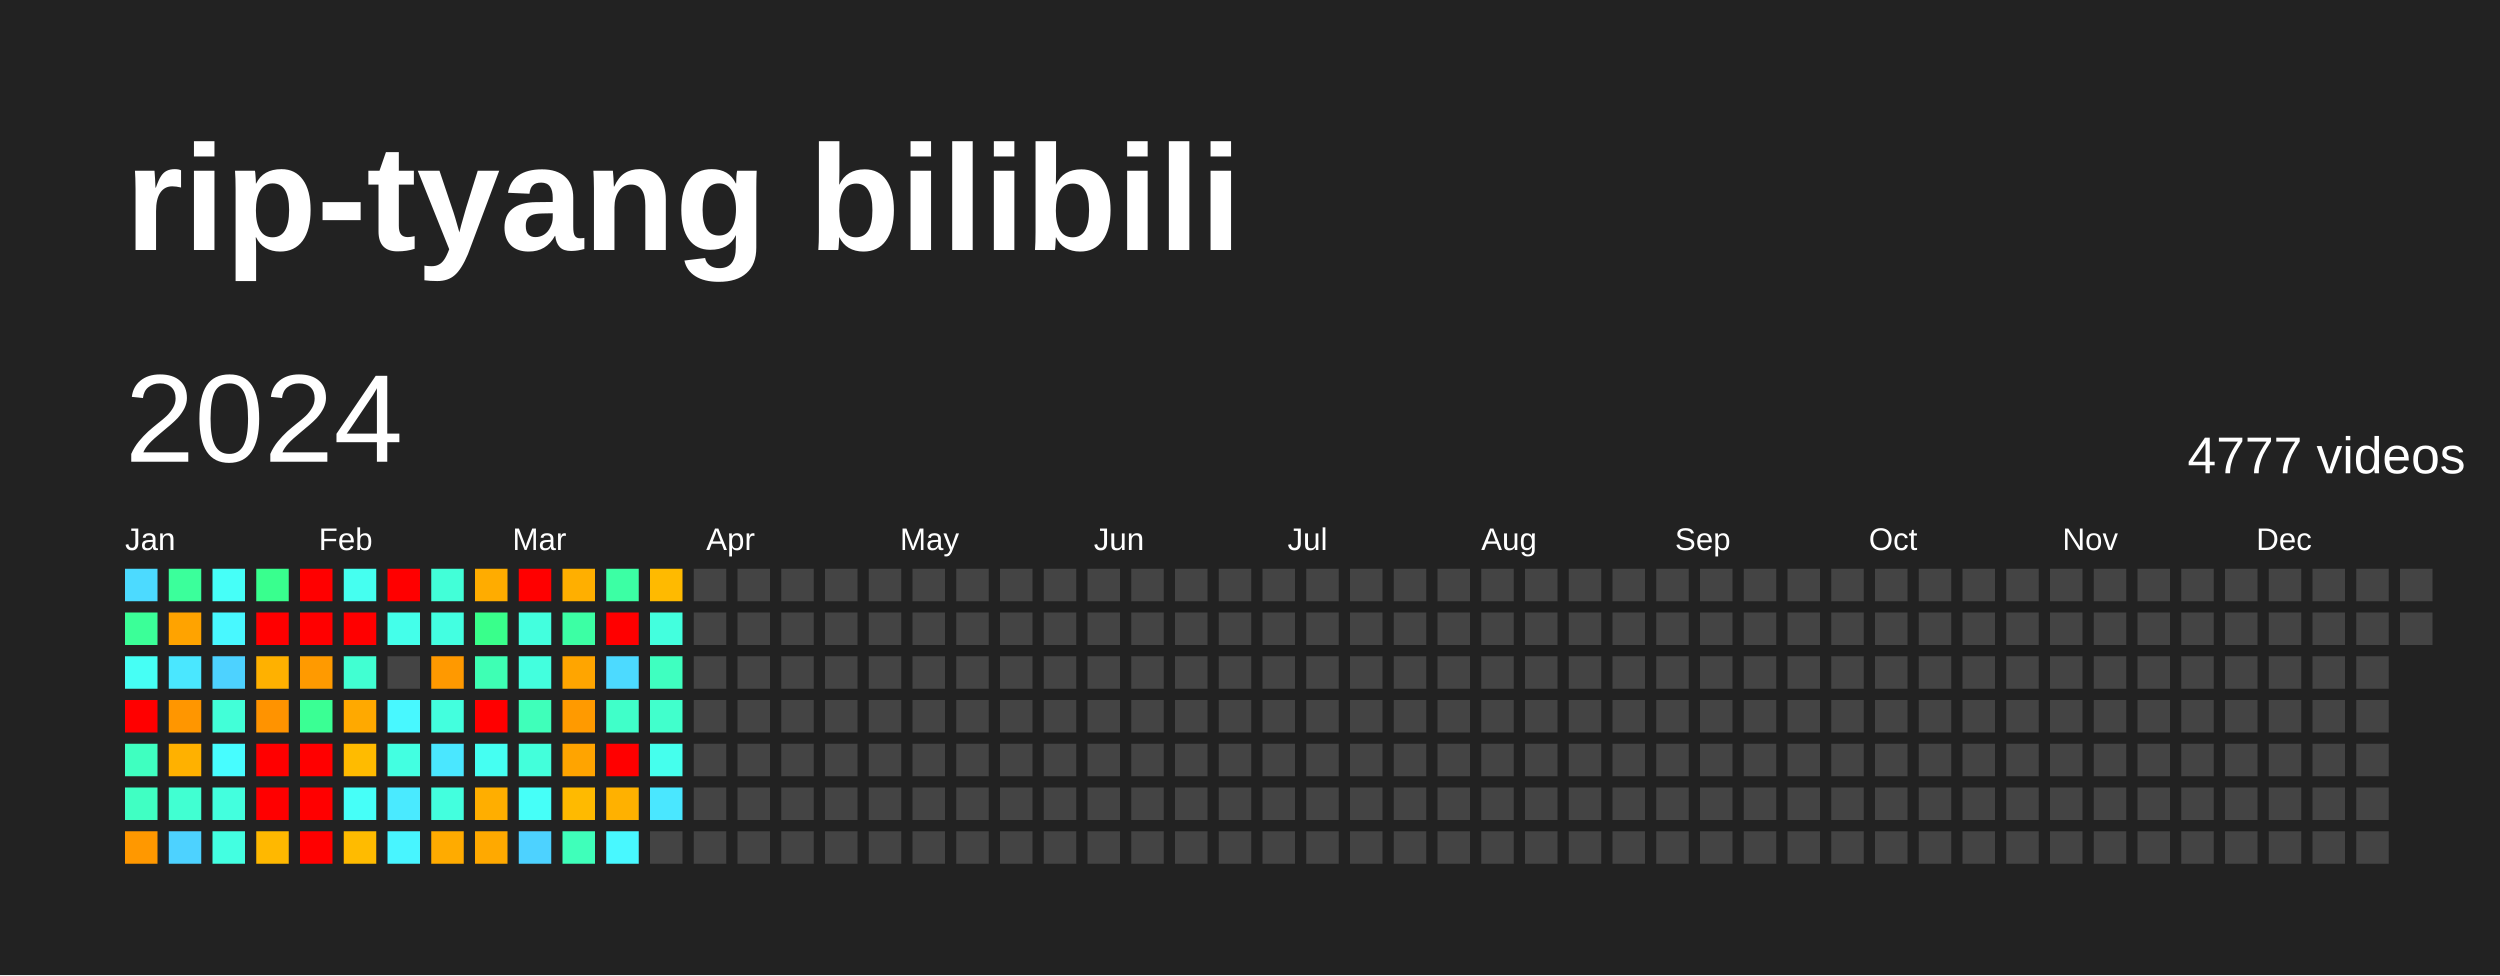
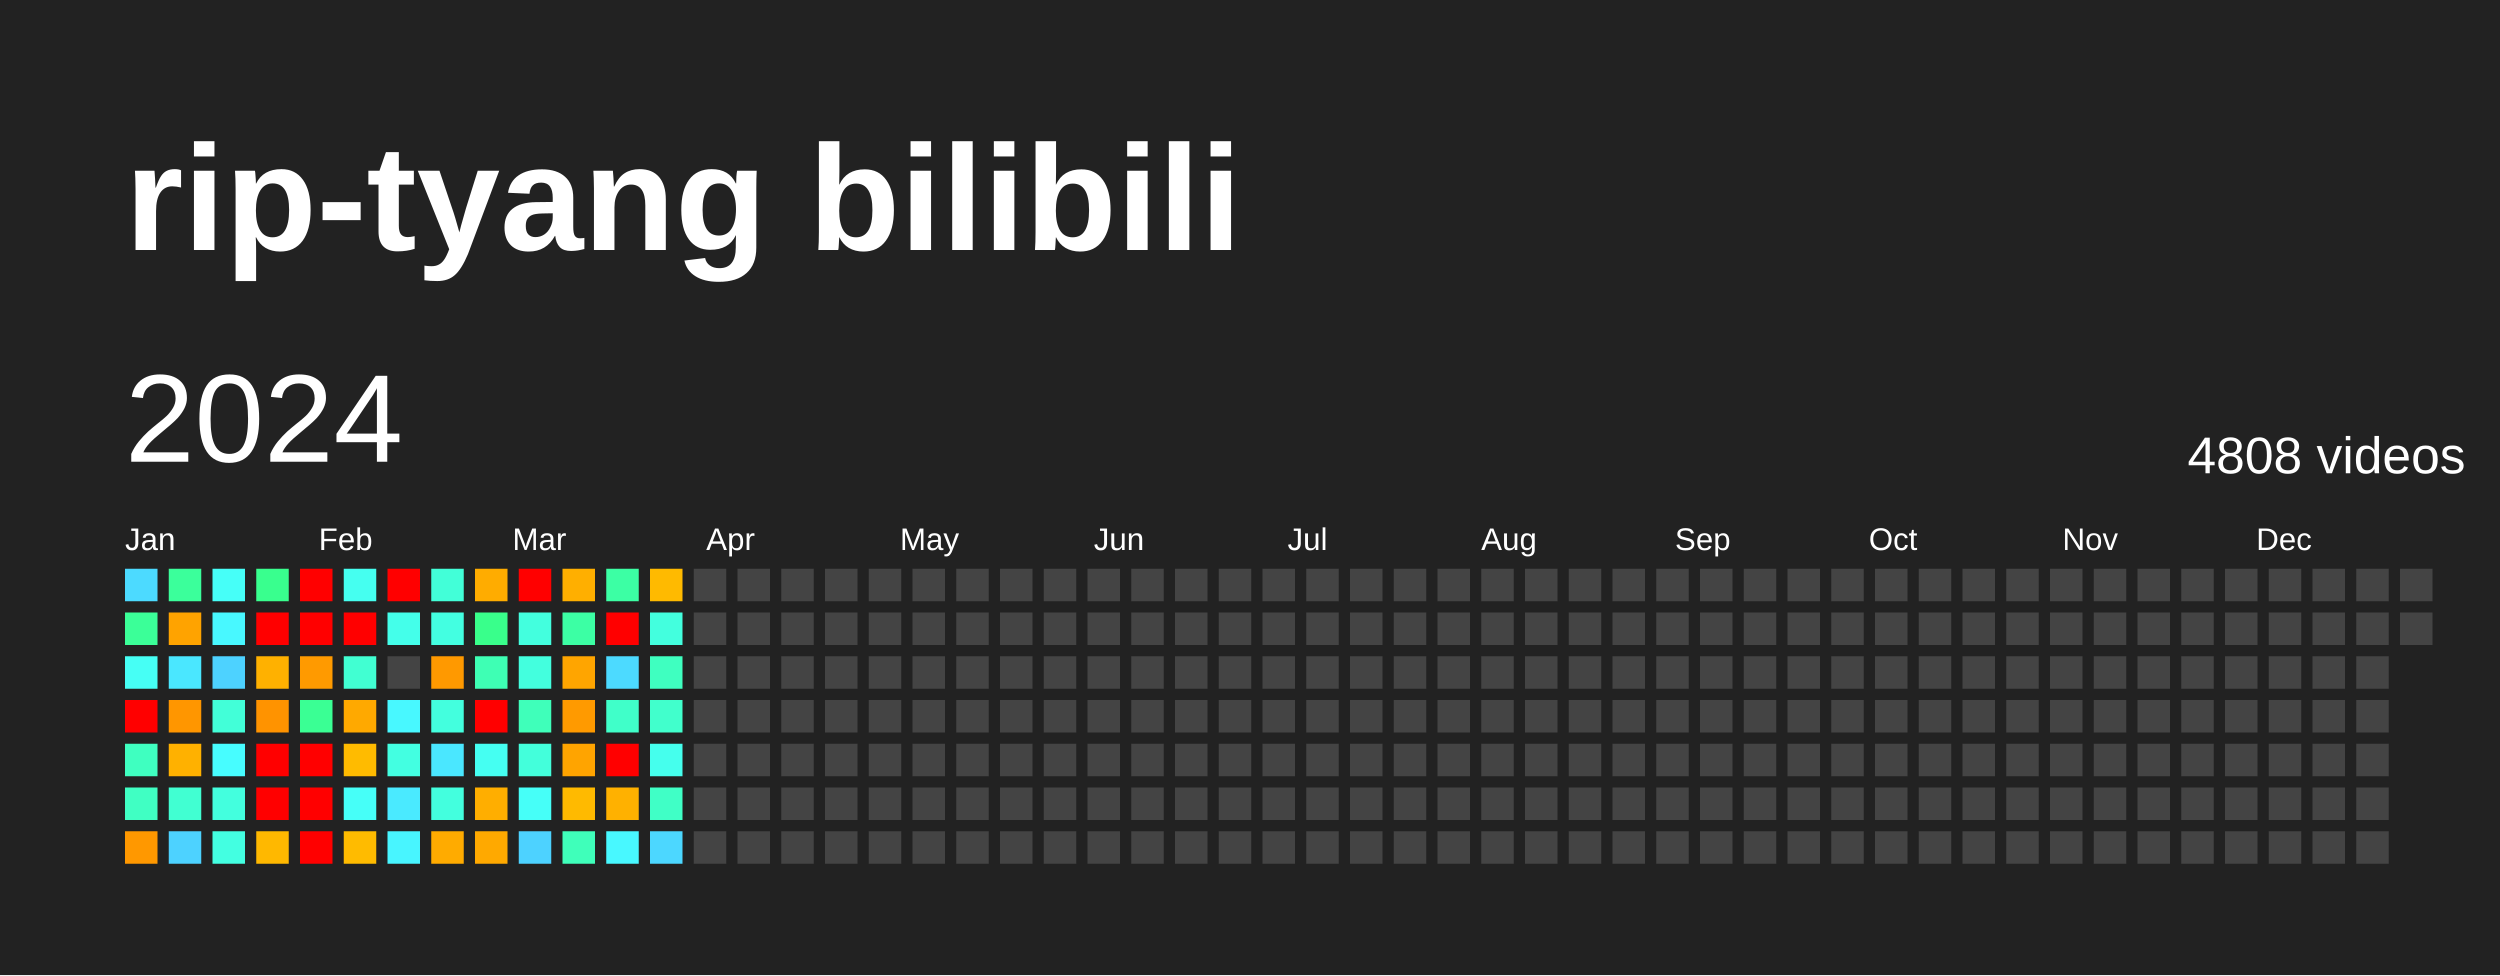
<svg xmlns="http://www.w3.org/2000/svg" baseProfile="full" height="78mm" version="1.1" viewBox="0,0,200,78" width="200mm">
  <defs />
  <rect fill="#222222" height="78" width="200" x="0" y="0" />
  <text fill="#FFFFFF" style="font-size:12px; font-family:Arial; font-weight:bold;" x="10" y="20">rip-tyang bilibili</text>
  <text dominant-baseline="hanging" fill="#FFFFFF" style="font-size:10.0px; font-family:Arial;" x="10" y="30">2024</text>
-   <text dominant-baseline="hanging" fill="#FFFFFF" style="font-size:4.125px; font-family:Arial;" x="175" y="35">4777 videos</text>
+   <text dominant-baseline="hanging" fill="#FFFFFF" style="font-size:4.125px; font-family:Arial;" x="175" y="35">4808 videos</text>
  <text fill="#FFFFFF" style="font-size:2.5px; font-family:Arial" x="10.0" y="44">Jan</text>
  <text fill="#FFFFFF" style="font-size:2.5px; font-family:Arial" x="25.5" y="44">Feb</text>
  <text fill="#FFFFFF" style="font-size:2.5px; font-family:Arial" x="41.0" y="44">Mar</text>
  <text fill="#FFFFFF" style="font-size:2.5px; font-family:Arial" x="56.5" y="44">Apr</text>
  <text fill="#FFFFFF" style="font-size:2.5px; font-family:Arial" x="72.0" y="44">May</text>
  <text fill="#FFFFFF" style="font-size:2.5px; font-family:Arial" x="87.5" y="44">Jun</text>
  <text fill="#FFFFFF" style="font-size:2.5px; font-family:Arial" x="103.0" y="44">Jul</text>
  <text fill="#FFFFFF" style="font-size:2.5px; font-family:Arial" x="118.5" y="44">Aug</text>
  <text fill="#FFFFFF" style="font-size:2.5px; font-family:Arial" x="134.0" y="44">Sep</text>
  <text fill="#FFFFFF" style="font-size:2.5px; font-family:Arial" x="149.5" y="44">Oct</text>
  <text fill="#FFFFFF" style="font-size:2.5px; font-family:Arial" x="165.0" y="44">Nov</text>
  <text fill="#FFFFFF" style="font-size:2.5px; font-family:Arial" x="180.5" y="44">Dec</text>
  <rect fill="#4cdaff" height="2.6" width="2.6" x="10.0" y="45.5" />
  <rect fill="#3bff98" height="2.6" width="2.6" x="10.0" y="49.0" />
  <rect fill="#46fff5" height="2.6" width="2.6" x="10.0" y="52.5" />
  <rect fill="red" height="2.6" width="2.6" x="10.0" y="56.0" />
  <rect fill="#3fffc0" height="2.6" width="2.6" x="10.0" y="59.5" />
  <rect fill="#40ffc3" height="2.6" width="2.6" x="10.0" y="63.0" />
  <rect fill="#ff9800" height="2.6" width="2.6" x="10.0" y="66.5" />
  <rect fill="#3bff9b" height="2.6" width="2.6" x="13.5" y="45.5" />
  <rect fill="#ffa300" height="2.6" width="2.6" x="13.5" y="49.0" />
  <rect fill="#4ae7ff" height="2.6" width="2.6" x="13.5" y="52.5" />
  <rect fill="#ff9600" height="2.6" width="2.6" x="13.5" y="56.0" />
  <rect fill="#ffb100" height="2.6" width="2.6" x="13.5" y="59.5" />
  <rect fill="#41ffd2" height="2.6" width="2.6" x="13.5" y="63.0" />
  <rect fill="#4dd2ff" height="2.6" width="2.6" x="13.5" y="66.5" />
  <rect fill="#46fff8" height="2.6" width="2.6" x="17.0" y="45.5" />
  <rect fill="#48f8ff" height="2.6" width="2.6" x="17.0" y="49.0" />
  <rect fill="#4dd2ff" height="2.6" width="2.6" x="17.0" y="52.5" />
  <rect fill="#42ffd8" height="2.6" width="2.6" x="17.0" y="56.0" />
  <rect fill="#47fdff" height="2.6" width="2.6" x="17.0" y="59.5" />
  <rect fill="#43ffde" height="2.6" width="2.6" x="17.0" y="63.0" />
  <rect fill="#43ffe1" height="2.6" width="2.6" x="17.0" y="66.5" />
  <rect fill="#39ff8e" height="2.6" width="2.6" x="20.5" y="45.5" />
  <rect fill="red" height="2.6" width="2.6" x="20.5" y="49.0" />
  <rect fill="#ffb100" height="2.6" width="2.6" x="20.5" y="52.5" />
  <rect fill="#ff9300" height="2.6" width="2.6" x="20.5" y="56.0" />
  <rect fill="red" height="2.6" width="2.6" x="20.5" y="59.5" />
  <rect fill="red" height="2.6" width="2.6" x="20.5" y="63.0" />
  <rect fill="#ffb800" height="2.6" width="2.6" x="20.5" y="66.5" />
  <rect fill="red" height="2.6" width="2.6" x="24.0" y="45.5" />
  <rect fill="red" height="2.6" width="2.6" x="24.0" y="49.0" />
  <rect fill="#ff9a00" height="2.6" width="2.6" x="24.0" y="52.5" />
  <rect fill="#3aff94" height="2.6" width="2.6" x="24.0" y="56.0" />
  <rect fill="red" height="2.6" width="2.6" x="24.0" y="59.5" />
  <rect fill="red" height="2.6" width="2.6" x="24.0" y="63.0" />
  <rect fill="red" height="2.6" width="2.6" x="24.0" y="66.5" />
  <rect fill="#45fff0" height="2.6" width="2.6" x="27.5" y="45.5" />
  <rect fill="red" height="2.6" width="2.6" x="27.5" y="49.0" />
  <rect fill="#41ffd2" height="2.6" width="2.6" x="27.5" y="52.5" />
  <rect fill="#ffa900" height="2.6" width="2.6" x="27.5" y="56.0" />
  <rect fill="#ffbb00" height="2.6" width="2.6" x="27.5" y="59.5" />
  <rect fill="#46fff8" height="2.6" width="2.6" x="27.5" y="63.0" />
  <rect fill="#ffbb00" height="2.6" width="2.6" x="27.5" y="66.5" />
  <rect fill="red" height="2.6" width="2.6" x="31.0" y="45.5" />
  <rect fill="#44ffea" height="2.6" width="2.6" x="31.0" y="49.0" />
  <rect fill="#444444" height="2.6" width="2.6" x="31.0" y="52.5" />
  <rect fill="#48f8ff" height="2.6" width="2.6" x="31.0" y="56.0" />
  <rect fill="#43ffe1" height="2.6" width="2.6" x="31.0" y="59.5" />
  <rect fill="#4aeaff" height="2.6" width="2.6" x="31.0" y="63.0" />
  <rect fill="#48f5ff" height="2.6" width="2.6" x="31.0" y="66.5" />
  <rect fill="#42ffd8" height="2.6" width="2.6" x="34.5" y="45.5" />
  <rect fill="#43ffe1" height="2.6" width="2.6" x="34.5" y="49.0" />
  <rect fill="#ff9900" height="2.6" width="2.6" x="34.5" y="52.5" />
  <rect fill="#43ffde" height="2.6" width="2.6" x="34.5" y="56.0" />
  <rect fill="#4ae7ff" height="2.6" width="2.6" x="34.5" y="59.5" />
  <rect fill="#43ffde" height="2.6" width="2.6" x="34.5" y="63.0" />
  <rect fill="#ffab00" height="2.6" width="2.6" x="34.5" y="66.5" />
  <rect fill="#ffac00" height="2.6" width="2.6" x="38.0" y="45.5" />
  <rect fill="#39ff8b" height="2.6" width="2.6" x="38.0" y="49.0" />
  <rect fill="#3effb4" height="2.6" width="2.6" x="38.0" y="52.5" />
  <rect fill="red" height="2.6" width="2.6" x="38.0" y="56.0" />
  <rect fill="#45fff2" height="2.6" width="2.6" x="38.0" y="59.5" />
  <rect fill="#ffae00" height="2.6" width="2.6" x="38.0" y="63.0" />
  <rect fill="#ffa900" height="2.6" width="2.6" x="38.0" y="66.5" />
  <rect fill="red" height="2.6" width="2.6" x="41.5" y="45.5" />
  <rect fill="#43ffde" height="2.6" width="2.6" x="41.5" y="49.0" />
  <rect fill="#43ffde" height="2.6" width="2.6" x="41.5" y="52.5" />
  <rect fill="#3fffba" height="2.6" width="2.6" x="41.5" y="56.0" />
  <rect fill="#43ffdb" height="2.6" width="2.6" x="41.5" y="59.5" />
  <rect fill="#46fff8" height="2.6" width="2.6" x="41.5" y="63.0" />
  <rect fill="#4dd2ff" height="2.6" width="2.6" x="41.5" y="66.5" />
  <rect fill="#ffaf00" height="2.6" width="2.6" x="45.0" y="45.5" />
  <rect fill="#3cffa4" height="2.6" width="2.6" x="45.0" y="49.0" />
  <rect fill="#ffa500" height="2.6" width="2.6" x="45.0" y="52.5" />
  <rect fill="#ff9a00" height="2.6" width="2.6" x="45.0" y="56.0" />
  <rect fill="#ffa400" height="2.6" width="2.6" x="45.0" y="59.5" />
  <rect fill="#ffba00" height="2.6" width="2.6" x="45.0" y="63.0" />
  <rect fill="#3fffba" height="2.6" width="2.6" x="45.0" y="66.5" />
  <rect fill="#3cffa4" height="2.6" width="2.6" x="48.5" y="45.5" />
  <rect fill="red" height="2.6" width="2.6" x="48.5" y="49.0" />
  <rect fill="#4cdaff" height="2.6" width="2.6" x="48.5" y="52.5" />
  <rect fill="#40ffc9" height="2.6" width="2.6" x="48.5" y="56.0" />
  <rect fill="red" height="2.6" width="2.6" x="48.5" y="59.5" />
  <rect fill="#ffb100" height="2.6" width="2.6" x="48.5" y="63.0" />
  <rect fill="#48f8ff" height="2.6" width="2.6" x="48.5" y="66.5" />
  <rect fill="#ffba00" height="2.6" width="2.6" x="52.0" y="45.5" />
  <rect fill="#43ffde" height="2.6" width="2.6" x="52.0" y="49.0" />
  <rect fill="#3fffc0" height="2.6" width="2.6" x="52.0" y="52.5" />
  <rect fill="#41ffcc" height="2.6" width="2.6" x="52.0" y="56.0" />
  <rect fill="#45ffed" height="2.6" width="2.6" x="52.0" y="59.5" />
-   <rect fill="#4ae7ff" height="2.6" width="2.6" x="52.0" y="63.0" />
-   <rect fill="#444444" height="2.6" width="2.6" x="52.0" y="66.5" />
+   <rect fill="#40ffc6" height="2.6" width="2.6" x="52.0" y="63.0" />
+   <rect fill="#4cd7ff" height="2.6" width="2.6" x="52.0" y="66.5" />
  <rect fill="#444444" height="2.6" width="2.6" x="55.5" y="45.5" />
  <rect fill="#444444" height="2.6" width="2.6" x="55.5" y="49.0" />
  <rect fill="#444444" height="2.6" width="2.6" x="55.5" y="52.5" />
  <rect fill="#444444" height="2.6" width="2.6" x="55.5" y="56.0" />
  <rect fill="#444444" height="2.6" width="2.6" x="55.5" y="59.5" />
  <rect fill="#444444" height="2.6" width="2.6" x="55.5" y="63.0" />
  <rect fill="#444444" height="2.6" width="2.6" x="55.5" y="66.5" />
  <rect fill="#444444" height="2.6" width="2.6" x="59.0" y="45.5" />
  <rect fill="#444444" height="2.6" width="2.6" x="59.0" y="49.0" />
  <rect fill="#444444" height="2.6" width="2.6" x="59.0" y="52.5" />
  <rect fill="#444444" height="2.6" width="2.6" x="59.0" y="56.0" />
  <rect fill="#444444" height="2.6" width="2.6" x="59.0" y="59.5" />
  <rect fill="#444444" height="2.6" width="2.6" x="59.0" y="63.0" />
  <rect fill="#444444" height="2.6" width="2.6" x="59.0" y="66.5" />
  <rect fill="#444444" height="2.6" width="2.6" x="62.5" y="45.5" />
  <rect fill="#444444" height="2.6" width="2.6" x="62.5" y="49.0" />
  <rect fill="#444444" height="2.6" width="2.6" x="62.5" y="52.5" />
  <rect fill="#444444" height="2.6" width="2.6" x="62.5" y="56.0" />
  <rect fill="#444444" height="2.6" width="2.6" x="62.5" y="59.5" />
  <rect fill="#444444" height="2.6" width="2.6" x="62.5" y="63.0" />
  <rect fill="#444444" height="2.6" width="2.6" x="62.5" y="66.5" />
  <rect fill="#444444" height="2.6" width="2.6" x="66.0" y="45.5" />
  <rect fill="#444444" height="2.6" width="2.6" x="66.0" y="49.0" />
  <rect fill="#444444" height="2.6" width="2.6" x="66.0" y="52.5" />
  <rect fill="#444444" height="2.6" width="2.6" x="66.0" y="56.0" />
  <rect fill="#444444" height="2.6" width="2.6" x="66.0" y="59.5" />
  <rect fill="#444444" height="2.6" width="2.6" x="66.0" y="63.0" />
  <rect fill="#444444" height="2.6" width="2.6" x="66.0" y="66.5" />
  <rect fill="#444444" height="2.6" width="2.6" x="69.5" y="45.5" />
  <rect fill="#444444" height="2.6" width="2.6" x="69.5" y="49.0" />
  <rect fill="#444444" height="2.6" width="2.6" x="69.5" y="52.5" />
  <rect fill="#444444" height="2.6" width="2.6" x="69.5" y="56.0" />
  <rect fill="#444444" height="2.6" width="2.6" x="69.5" y="59.5" />
  <rect fill="#444444" height="2.6" width="2.6" x="69.5" y="63.0" />
  <rect fill="#444444" height="2.6" width="2.6" x="69.5" y="66.5" />
  <rect fill="#444444" height="2.6" width="2.6" x="73.0" y="45.5" />
  <rect fill="#444444" height="2.6" width="2.6" x="73.0" y="49.0" />
  <rect fill="#444444" height="2.6" width="2.6" x="73.0" y="52.5" />
  <rect fill="#444444" height="2.6" width="2.6" x="73.0" y="56.0" />
  <rect fill="#444444" height="2.6" width="2.6" x="73.0" y="59.5" />
  <rect fill="#444444" height="2.6" width="2.6" x="73.0" y="63.0" />
  <rect fill="#444444" height="2.6" width="2.6" x="73.0" y="66.5" />
  <rect fill="#444444" height="2.6" width="2.6" x="76.5" y="45.5" />
  <rect fill="#444444" height="2.6" width="2.6" x="76.5" y="49.0" />
  <rect fill="#444444" height="2.6" width="2.6" x="76.5" y="52.5" />
  <rect fill="#444444" height="2.6" width="2.6" x="76.5" y="56.0" />
  <rect fill="#444444" height="2.6" width="2.6" x="76.5" y="59.5" />
  <rect fill="#444444" height="2.6" width="2.6" x="76.5" y="63.0" />
  <rect fill="#444444" height="2.6" width="2.6" x="76.5" y="66.5" />
  <rect fill="#444444" height="2.6" width="2.6" x="80.0" y="45.5" />
  <rect fill="#444444" height="2.6" width="2.6" x="80.0" y="49.0" />
  <rect fill="#444444" height="2.6" width="2.6" x="80.0" y="52.5" />
  <rect fill="#444444" height="2.6" width="2.6" x="80.0" y="56.0" />
  <rect fill="#444444" height="2.6" width="2.6" x="80.0" y="59.5" />
  <rect fill="#444444" height="2.6" width="2.6" x="80.0" y="63.0" />
  <rect fill="#444444" height="2.6" width="2.6" x="80.0" y="66.5" />
  <rect fill="#444444" height="2.6" width="2.6" x="83.5" y="45.5" />
  <rect fill="#444444" height="2.6" width="2.6" x="83.5" y="49.0" />
  <rect fill="#444444" height="2.6" width="2.6" x="83.5" y="52.5" />
  <rect fill="#444444" height="2.6" width="2.6" x="83.5" y="56.0" />
  <rect fill="#444444" height="2.6" width="2.6" x="83.5" y="59.5" />
  <rect fill="#444444" height="2.6" width="2.6" x="83.5" y="63.0" />
  <rect fill="#444444" height="2.6" width="2.6" x="83.5" y="66.5" />
  <rect fill="#444444" height="2.6" width="2.6" x="87.0" y="45.5" />
  <rect fill="#444444" height="2.6" width="2.6" x="87.0" y="49.0" />
  <rect fill="#444444" height="2.6" width="2.6" x="87.0" y="52.5" />
  <rect fill="#444444" height="2.6" width="2.6" x="87.0" y="56.0" />
  <rect fill="#444444" height="2.6" width="2.6" x="87.0" y="59.5" />
  <rect fill="#444444" height="2.6" width="2.6" x="87.0" y="63.0" />
  <rect fill="#444444" height="2.6" width="2.6" x="87.0" y="66.5" />
  <rect fill="#444444" height="2.6" width="2.6" x="90.5" y="45.5" />
  <rect fill="#444444" height="2.6" width="2.6" x="90.5" y="49.0" />
  <rect fill="#444444" height="2.6" width="2.6" x="90.5" y="52.5" />
  <rect fill="#444444" height="2.6" width="2.6" x="90.5" y="56.0" />
  <rect fill="#444444" height="2.6" width="2.6" x="90.5" y="59.5" />
  <rect fill="#444444" height="2.6" width="2.6" x="90.5" y="63.0" />
  <rect fill="#444444" height="2.6" width="2.6" x="90.5" y="66.5" />
  <rect fill="#444444" height="2.6" width="2.6" x="94.0" y="45.5" />
  <rect fill="#444444" height="2.6" width="2.6" x="94.0" y="49.0" />
  <rect fill="#444444" height="2.6" width="2.6" x="94.0" y="52.5" />
  <rect fill="#444444" height="2.6" width="2.6" x="94.0" y="56.0" />
  <rect fill="#444444" height="2.6" width="2.6" x="94.0" y="59.5" />
  <rect fill="#444444" height="2.6" width="2.6" x="94.0" y="63.0" />
  <rect fill="#444444" height="2.6" width="2.6" x="94.0" y="66.5" />
  <rect fill="#444444" height="2.6" width="2.6" x="97.5" y="45.5" />
  <rect fill="#444444" height="2.6" width="2.6" x="97.5" y="49.0" />
  <rect fill="#444444" height="2.6" width="2.6" x="97.5" y="52.5" />
  <rect fill="#444444" height="2.6" width="2.6" x="97.5" y="56.0" />
  <rect fill="#444444" height="2.6" width="2.6" x="97.5" y="59.5" />
  <rect fill="#444444" height="2.6" width="2.6" x="97.5" y="63.0" />
  <rect fill="#444444" height="2.6" width="2.6" x="97.5" y="66.5" />
  <rect fill="#444444" height="2.6" width="2.6" x="101.0" y="45.5" />
  <rect fill="#444444" height="2.6" width="2.6" x="101.0" y="49.0" />
  <rect fill="#444444" height="2.6" width="2.6" x="101.0" y="52.5" />
  <rect fill="#444444" height="2.6" width="2.6" x="101.0" y="56.0" />
  <rect fill="#444444" height="2.6" width="2.6" x="101.0" y="59.5" />
  <rect fill="#444444" height="2.6" width="2.6" x="101.0" y="63.0" />
  <rect fill="#444444" height="2.6" width="2.6" x="101.0" y="66.5" />
  <rect fill="#444444" height="2.6" width="2.6" x="104.5" y="45.5" />
  <rect fill="#444444" height="2.6" width="2.6" x="104.5" y="49.0" />
  <rect fill="#444444" height="2.6" width="2.6" x="104.5" y="52.5" />
  <rect fill="#444444" height="2.6" width="2.6" x="104.5" y="56.0" />
  <rect fill="#444444" height="2.6" width="2.6" x="104.5" y="59.5" />
  <rect fill="#444444" height="2.6" width="2.6" x="104.5" y="63.0" />
  <rect fill="#444444" height="2.6" width="2.6" x="104.5" y="66.5" />
  <rect fill="#444444" height="2.6" width="2.6" x="108.0" y="45.5" />
  <rect fill="#444444" height="2.6" width="2.6" x="108.0" y="49.0" />
  <rect fill="#444444" height="2.6" width="2.6" x="108.0" y="52.5" />
  <rect fill="#444444" height="2.6" width="2.6" x="108.0" y="56.0" />
  <rect fill="#444444" height="2.6" width="2.6" x="108.0" y="59.5" />
  <rect fill="#444444" height="2.6" width="2.6" x="108.0" y="63.0" />
  <rect fill="#444444" height="2.6" width="2.6" x="108.0" y="66.5" />
  <rect fill="#444444" height="2.6" width="2.6" x="111.5" y="45.5" />
  <rect fill="#444444" height="2.6" width="2.6" x="111.5" y="49.0" />
  <rect fill="#444444" height="2.6" width="2.6" x="111.5" y="52.5" />
  <rect fill="#444444" height="2.6" width="2.6" x="111.5" y="56.0" />
  <rect fill="#444444" height="2.6" width="2.6" x="111.5" y="59.5" />
  <rect fill="#444444" height="2.6" width="2.6" x="111.5" y="63.0" />
  <rect fill="#444444" height="2.6" width="2.6" x="111.5" y="66.5" />
  <rect fill="#444444" height="2.6" width="2.6" x="115.0" y="45.5" />
  <rect fill="#444444" height="2.6" width="2.6" x="115.0" y="49.0" />
  <rect fill="#444444" height="2.6" width="2.6" x="115.0" y="52.5" />
  <rect fill="#444444" height="2.6" width="2.6" x="115.0" y="56.0" />
  <rect fill="#444444" height="2.6" width="2.6" x="115.0" y="59.5" />
  <rect fill="#444444" height="2.6" width="2.6" x="115.0" y="63.0" />
  <rect fill="#444444" height="2.6" width="2.6" x="115.0" y="66.5" />
  <rect fill="#444444" height="2.6" width="2.6" x="118.5" y="45.5" />
  <rect fill="#444444" height="2.6" width="2.6" x="118.5" y="49.0" />
  <rect fill="#444444" height="2.6" width="2.6" x="118.5" y="52.5" />
  <rect fill="#444444" height="2.6" width="2.6" x="118.5" y="56.0" />
  <rect fill="#444444" height="2.6" width="2.6" x="118.5" y="59.5" />
  <rect fill="#444444" height="2.6" width="2.6" x="118.5" y="63.0" />
  <rect fill="#444444" height="2.6" width="2.6" x="118.5" y="66.5" />
  <rect fill="#444444" height="2.6" width="2.6" x="122.0" y="45.5" />
  <rect fill="#444444" height="2.6" width="2.6" x="122.0" y="49.0" />
  <rect fill="#444444" height="2.6" width="2.6" x="122.0" y="52.5" />
  <rect fill="#444444" height="2.6" width="2.6" x="122.0" y="56.0" />
  <rect fill="#444444" height="2.6" width="2.6" x="122.0" y="59.5" />
  <rect fill="#444444" height="2.6" width="2.6" x="122.0" y="63.0" />
  <rect fill="#444444" height="2.6" width="2.6" x="122.0" y="66.5" />
  <rect fill="#444444" height="2.6" width="2.6" x="125.5" y="45.5" />
  <rect fill="#444444" height="2.6" width="2.6" x="125.5" y="49.0" />
  <rect fill="#444444" height="2.6" width="2.6" x="125.5" y="52.5" />
  <rect fill="#444444" height="2.6" width="2.6" x="125.5" y="56.0" />
  <rect fill="#444444" height="2.6" width="2.6" x="125.5" y="59.5" />
  <rect fill="#444444" height="2.6" width="2.6" x="125.5" y="63.0" />
  <rect fill="#444444" height="2.6" width="2.6" x="125.5" y="66.5" />
  <rect fill="#444444" height="2.6" width="2.6" x="129.0" y="45.5" />
  <rect fill="#444444" height="2.6" width="2.6" x="129.0" y="49.0" />
  <rect fill="#444444" height="2.6" width="2.6" x="129.0" y="52.5" />
  <rect fill="#444444" height="2.6" width="2.6" x="129.0" y="56.0" />
  <rect fill="#444444" height="2.6" width="2.6" x="129.0" y="59.5" />
  <rect fill="#444444" height="2.6" width="2.6" x="129.0" y="63.0" />
  <rect fill="#444444" height="2.6" width="2.6" x="129.0" y="66.5" />
  <rect fill="#444444" height="2.6" width="2.6" x="132.5" y="45.5" />
  <rect fill="#444444" height="2.6" width="2.6" x="132.5" y="49.0" />
  <rect fill="#444444" height="2.6" width="2.6" x="132.5" y="52.5" />
  <rect fill="#444444" height="2.6" width="2.6" x="132.5" y="56.0" />
  <rect fill="#444444" height="2.6" width="2.6" x="132.5" y="59.5" />
  <rect fill="#444444" height="2.6" width="2.6" x="132.5" y="63.0" />
  <rect fill="#444444" height="2.6" width="2.6" x="132.5" y="66.5" />
  <rect fill="#444444" height="2.6" width="2.6" x="136.0" y="45.5" />
  <rect fill="#444444" height="2.6" width="2.6" x="136.0" y="49.0" />
  <rect fill="#444444" height="2.6" width="2.6" x="136.0" y="52.5" />
  <rect fill="#444444" height="2.6" width="2.6" x="136.0" y="56.0" />
  <rect fill="#444444" height="2.6" width="2.6" x="136.0" y="59.5" />
  <rect fill="#444444" height="2.6" width="2.6" x="136.0" y="63.0" />
  <rect fill="#444444" height="2.6" width="2.6" x="136.0" y="66.5" />
  <rect fill="#444444" height="2.6" width="2.6" x="139.5" y="45.5" />
  <rect fill="#444444" height="2.6" width="2.6" x="139.5" y="49.0" />
  <rect fill="#444444" height="2.6" width="2.6" x="139.5" y="52.5" />
  <rect fill="#444444" height="2.6" width="2.6" x="139.5" y="56.0" />
  <rect fill="#444444" height="2.6" width="2.6" x="139.5" y="59.5" />
  <rect fill="#444444" height="2.6" width="2.6" x="139.5" y="63.0" />
  <rect fill="#444444" height="2.6" width="2.6" x="139.5" y="66.5" />
  <rect fill="#444444" height="2.6" width="2.6" x="143.0" y="45.5" />
  <rect fill="#444444" height="2.6" width="2.6" x="143.0" y="49.0" />
  <rect fill="#444444" height="2.6" width="2.6" x="143.0" y="52.5" />
  <rect fill="#444444" height="2.6" width="2.6" x="143.0" y="56.0" />
  <rect fill="#444444" height="2.6" width="2.6" x="143.0" y="59.5" />
  <rect fill="#444444" height="2.6" width="2.6" x="143.0" y="63.0" />
  <rect fill="#444444" height="2.6" width="2.6" x="143.0" y="66.5" />
  <rect fill="#444444" height="2.6" width="2.6" x="146.5" y="45.5" />
  <rect fill="#444444" height="2.6" width="2.6" x="146.5" y="49.0" />
  <rect fill="#444444" height="2.6" width="2.6" x="146.5" y="52.5" />
  <rect fill="#444444" height="2.6" width="2.6" x="146.5" y="56.0" />
  <rect fill="#444444" height="2.6" width="2.6" x="146.5" y="59.5" />
  <rect fill="#444444" height="2.6" width="2.6" x="146.5" y="63.0" />
  <rect fill="#444444" height="2.6" width="2.6" x="146.5" y="66.5" />
  <rect fill="#444444" height="2.6" width="2.6" x="150.0" y="45.5" />
  <rect fill="#444444" height="2.6" width="2.6" x="150.0" y="49.0" />
  <rect fill="#444444" height="2.6" width="2.6" x="150.0" y="52.5" />
  <rect fill="#444444" height="2.6" width="2.6" x="150.0" y="56.0" />
  <rect fill="#444444" height="2.6" width="2.6" x="150.0" y="59.5" />
  <rect fill="#444444" height="2.6" width="2.6" x="150.0" y="63.0" />
  <rect fill="#444444" height="2.6" width="2.6" x="150.0" y="66.5" />
  <rect fill="#444444" height="2.6" width="2.6" x="153.5" y="45.5" />
  <rect fill="#444444" height="2.6" width="2.6" x="153.5" y="49.0" />
  <rect fill="#444444" height="2.6" width="2.6" x="153.5" y="52.5" />
  <rect fill="#444444" height="2.6" width="2.6" x="153.5" y="56.0" />
  <rect fill="#444444" height="2.6" width="2.6" x="153.5" y="59.5" />
  <rect fill="#444444" height="2.6" width="2.6" x="153.5" y="63.0" />
  <rect fill="#444444" height="2.6" width="2.6" x="153.5" y="66.5" />
  <rect fill="#444444" height="2.6" width="2.6" x="157.0" y="45.5" />
  <rect fill="#444444" height="2.6" width="2.6" x="157.0" y="49.0" />
  <rect fill="#444444" height="2.6" width="2.6" x="157.0" y="52.5" />
  <rect fill="#444444" height="2.6" width="2.6" x="157.0" y="56.0" />
  <rect fill="#444444" height="2.6" width="2.6" x="157.0" y="59.5" />
  <rect fill="#444444" height="2.6" width="2.6" x="157.0" y="63.0" />
  <rect fill="#444444" height="2.6" width="2.6" x="157.0" y="66.5" />
  <rect fill="#444444" height="2.6" width="2.6" x="160.5" y="45.5" />
  <rect fill="#444444" height="2.6" width="2.6" x="160.5" y="49.0" />
  <rect fill="#444444" height="2.6" width="2.6" x="160.5" y="52.5" />
  <rect fill="#444444" height="2.6" width="2.6" x="160.5" y="56.0" />
  <rect fill="#444444" height="2.6" width="2.6" x="160.5" y="59.5" />
  <rect fill="#444444" height="2.6" width="2.6" x="160.5" y="63.0" />
  <rect fill="#444444" height="2.6" width="2.6" x="160.5" y="66.5" />
  <rect fill="#444444" height="2.6" width="2.6" x="164.0" y="45.5" />
  <rect fill="#444444" height="2.6" width="2.6" x="164.0" y="49.0" />
  <rect fill="#444444" height="2.6" width="2.6" x="164.0" y="52.5" />
  <rect fill="#444444" height="2.6" width="2.6" x="164.0" y="56.0" />
  <rect fill="#444444" height="2.6" width="2.6" x="164.0" y="59.5" />
  <rect fill="#444444" height="2.6" width="2.6" x="164.0" y="63.0" />
  <rect fill="#444444" height="2.6" width="2.6" x="164.0" y="66.5" />
  <rect fill="#444444" height="2.6" width="2.6" x="167.5" y="45.5" />
  <rect fill="#444444" height="2.6" width="2.6" x="167.5" y="49.0" />
  <rect fill="#444444" height="2.6" width="2.6" x="167.5" y="52.5" />
  <rect fill="#444444" height="2.6" width="2.6" x="167.5" y="56.0" />
  <rect fill="#444444" height="2.6" width="2.6" x="167.5" y="59.5" />
  <rect fill="#444444" height="2.6" width="2.6" x="167.5" y="63.0" />
  <rect fill="#444444" height="2.6" width="2.6" x="167.5" y="66.5" />
  <rect fill="#444444" height="2.6" width="2.6" x="171.0" y="45.5" />
  <rect fill="#444444" height="2.6" width="2.6" x="171.0" y="49.0" />
  <rect fill="#444444" height="2.6" width="2.6" x="171.0" y="52.5" />
  <rect fill="#444444" height="2.6" width="2.6" x="171.0" y="56.0" />
  <rect fill="#444444" height="2.6" width="2.6" x="171.0" y="59.5" />
  <rect fill="#444444" height="2.6" width="2.6" x="171.0" y="63.0" />
  <rect fill="#444444" height="2.6" width="2.6" x="171.0" y="66.5" />
  <rect fill="#444444" height="2.6" width="2.6" x="174.5" y="45.5" />
  <rect fill="#444444" height="2.6" width="2.6" x="174.5" y="49.0" />
  <rect fill="#444444" height="2.6" width="2.6" x="174.5" y="52.5" />
  <rect fill="#444444" height="2.6" width="2.6" x="174.5" y="56.0" />
  <rect fill="#444444" height="2.6" width="2.6" x="174.5" y="59.5" />
  <rect fill="#444444" height="2.6" width="2.6" x="174.5" y="63.0" />
  <rect fill="#444444" height="2.6" width="2.6" x="174.5" y="66.5" />
  <rect fill="#444444" height="2.6" width="2.6" x="178.0" y="45.5" />
  <rect fill="#444444" height="2.6" width="2.6" x="178.0" y="49.0" />
  <rect fill="#444444" height="2.6" width="2.6" x="178.0" y="52.5" />
  <rect fill="#444444" height="2.6" width="2.6" x="178.0" y="56.0" />
  <rect fill="#444444" height="2.6" width="2.6" x="178.0" y="59.5" />
  <rect fill="#444444" height="2.6" width="2.6" x="178.0" y="63.0" />
  <rect fill="#444444" height="2.6" width="2.6" x="178.0" y="66.5" />
  <rect fill="#444444" height="2.6" width="2.6" x="181.5" y="45.5" />
  <rect fill="#444444" height="2.6" width="2.6" x="181.5" y="49.0" />
  <rect fill="#444444" height="2.6" width="2.6" x="181.5" y="52.5" />
  <rect fill="#444444" height="2.6" width="2.6" x="181.5" y="56.0" />
  <rect fill="#444444" height="2.6" width="2.6" x="181.5" y="59.5" />
  <rect fill="#444444" height="2.6" width="2.6" x="181.5" y="63.0" />
  <rect fill="#444444" height="2.6" width="2.6" x="181.5" y="66.5" />
  <rect fill="#444444" height="2.6" width="2.6" x="185.0" y="45.5" />
  <rect fill="#444444" height="2.6" width="2.6" x="185.0" y="49.0" />
  <rect fill="#444444" height="2.6" width="2.6" x="185.0" y="52.5" />
  <rect fill="#444444" height="2.6" width="2.6" x="185.0" y="56.0" />
  <rect fill="#444444" height="2.6" width="2.6" x="185.0" y="59.5" />
  <rect fill="#444444" height="2.6" width="2.6" x="185.0" y="63.0" />
  <rect fill="#444444" height="2.6" width="2.6" x="185.0" y="66.5" />
  <rect fill="#444444" height="2.6" width="2.6" x="188.5" y="45.5" />
  <rect fill="#444444" height="2.6" width="2.6" x="188.5" y="49.0" />
  <rect fill="#444444" height="2.6" width="2.6" x="188.5" y="52.5" />
  <rect fill="#444444" height="2.6" width="2.6" x="188.5" y="56.0" />
  <rect fill="#444444" height="2.6" width="2.6" x="188.5" y="59.5" />
  <rect fill="#444444" height="2.6" width="2.6" x="188.5" y="63.0" />
  <rect fill="#444444" height="2.6" width="2.6" x="188.5" y="66.5" />
  <rect fill="#444444" height="2.6" width="2.6" x="192.0" y="45.5" />
  <rect fill="#444444" height="2.6" width="2.6" x="192.0" y="49.0" />
</svg>
